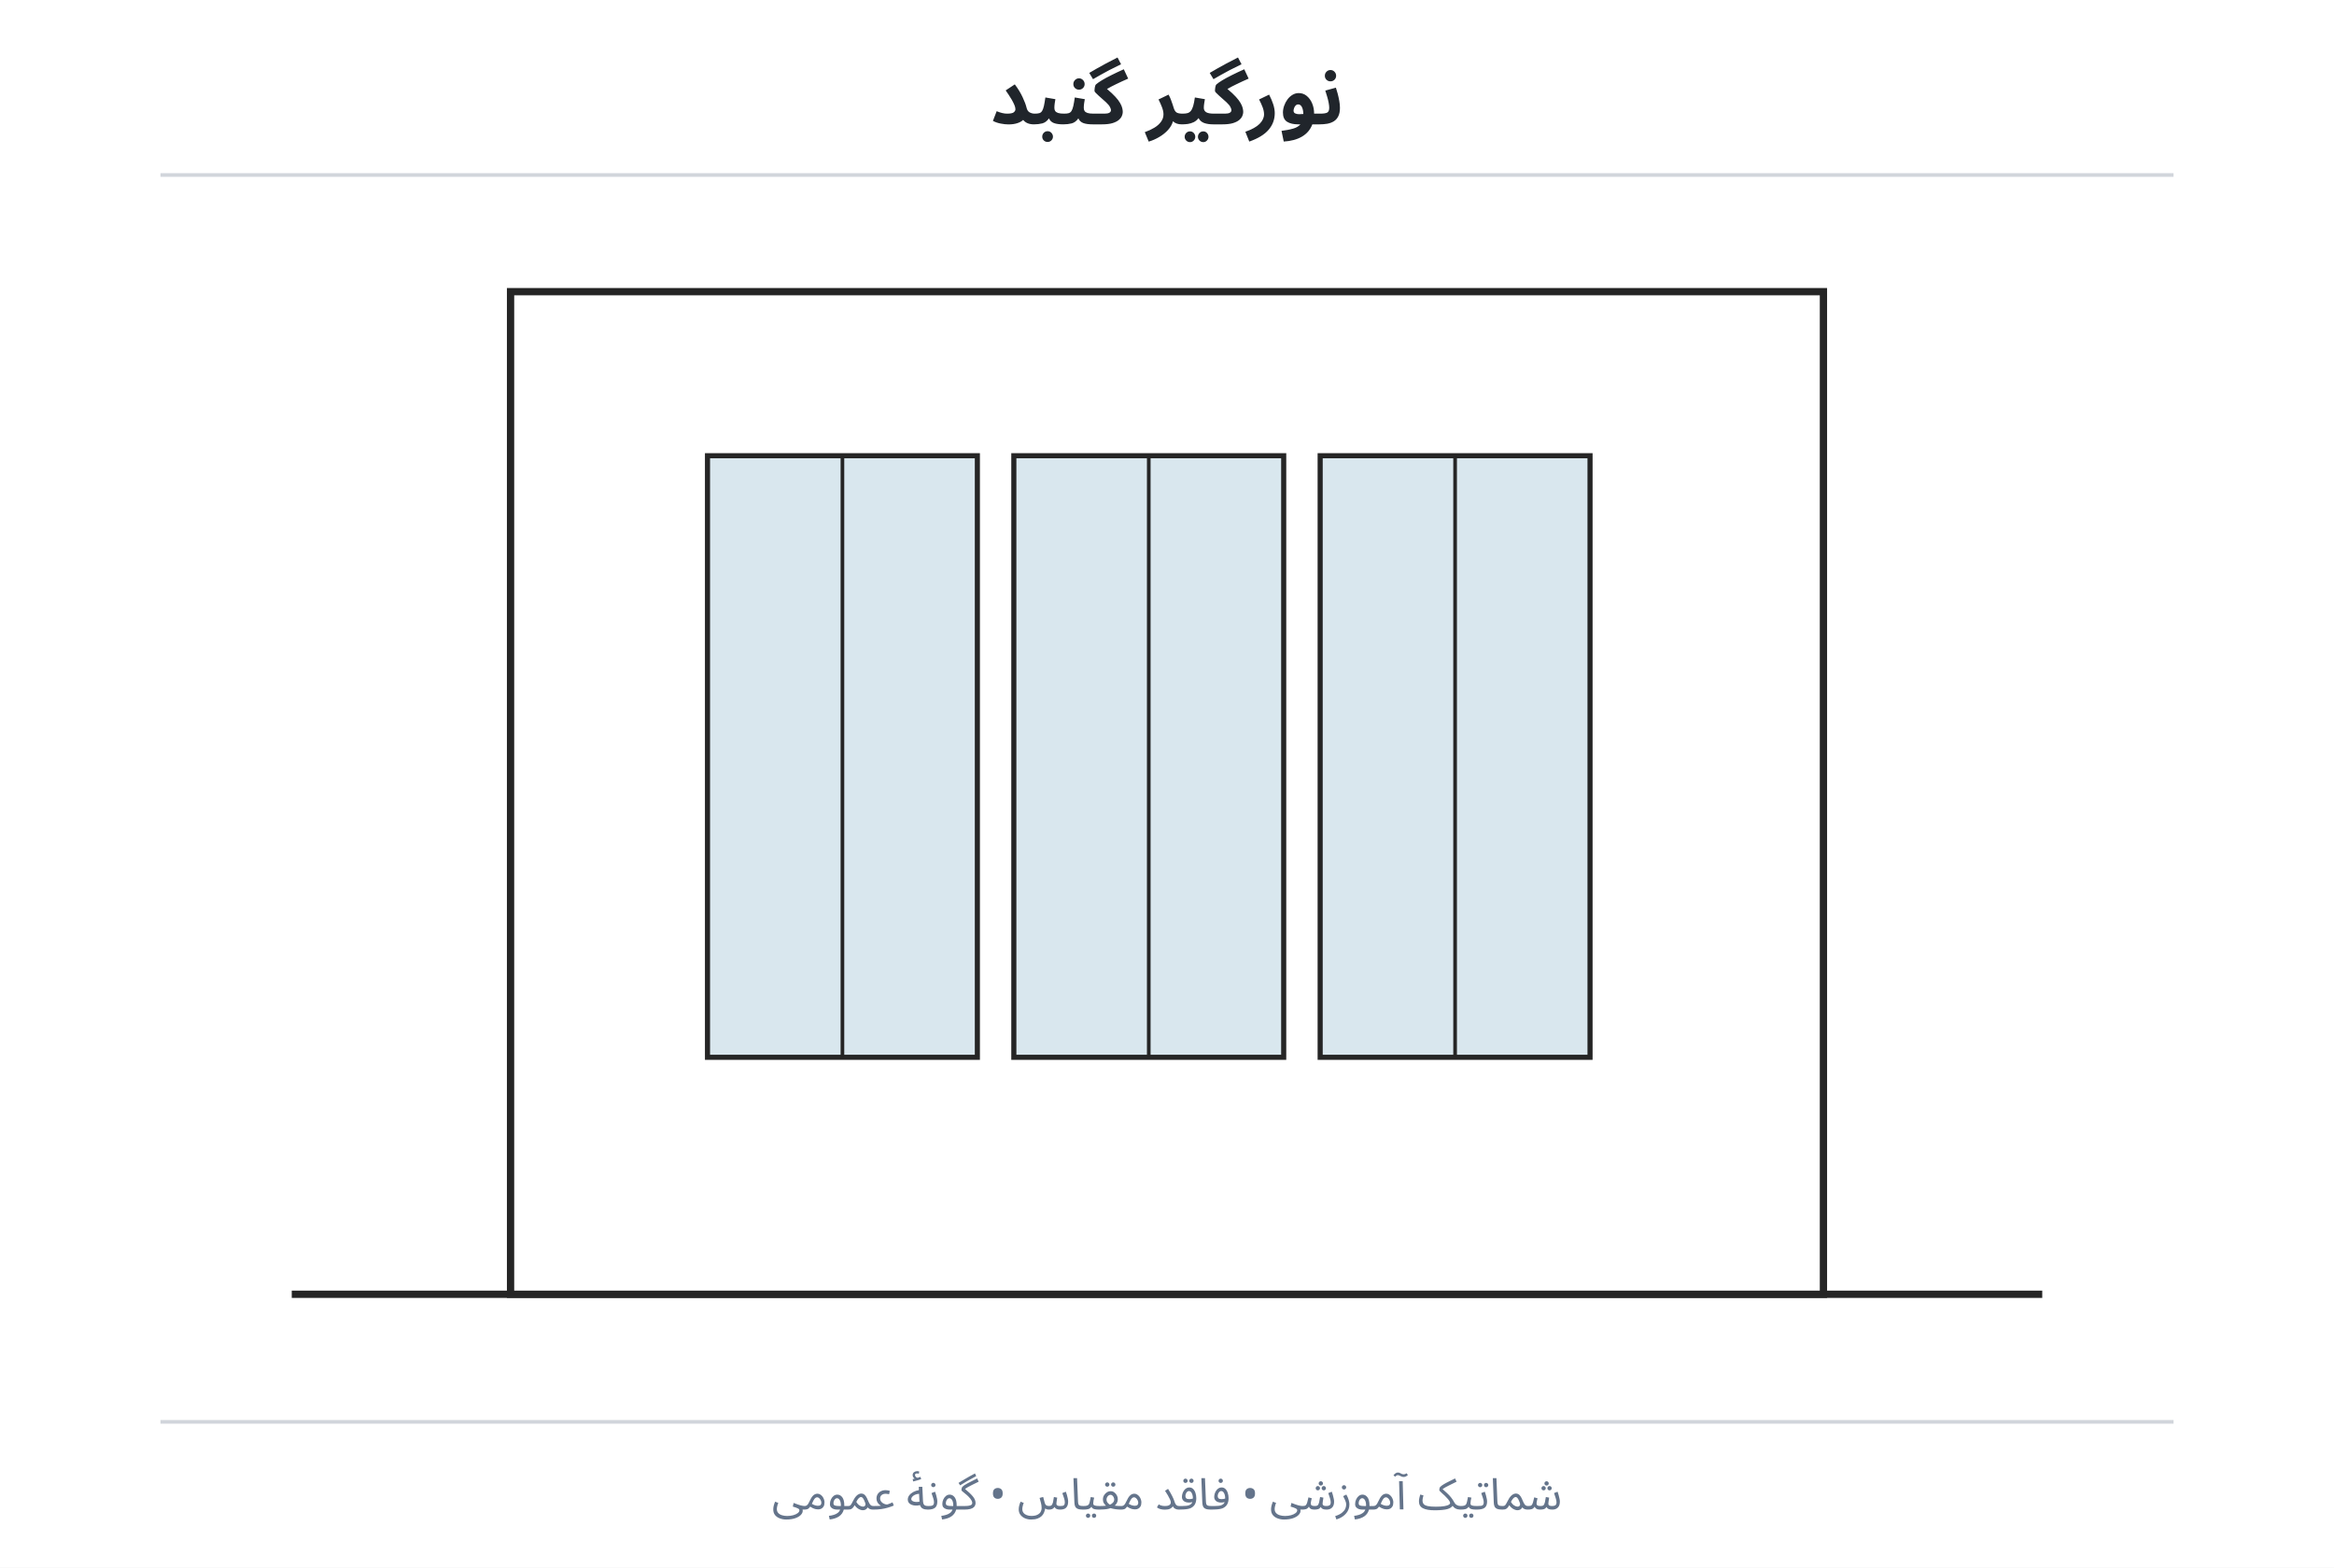
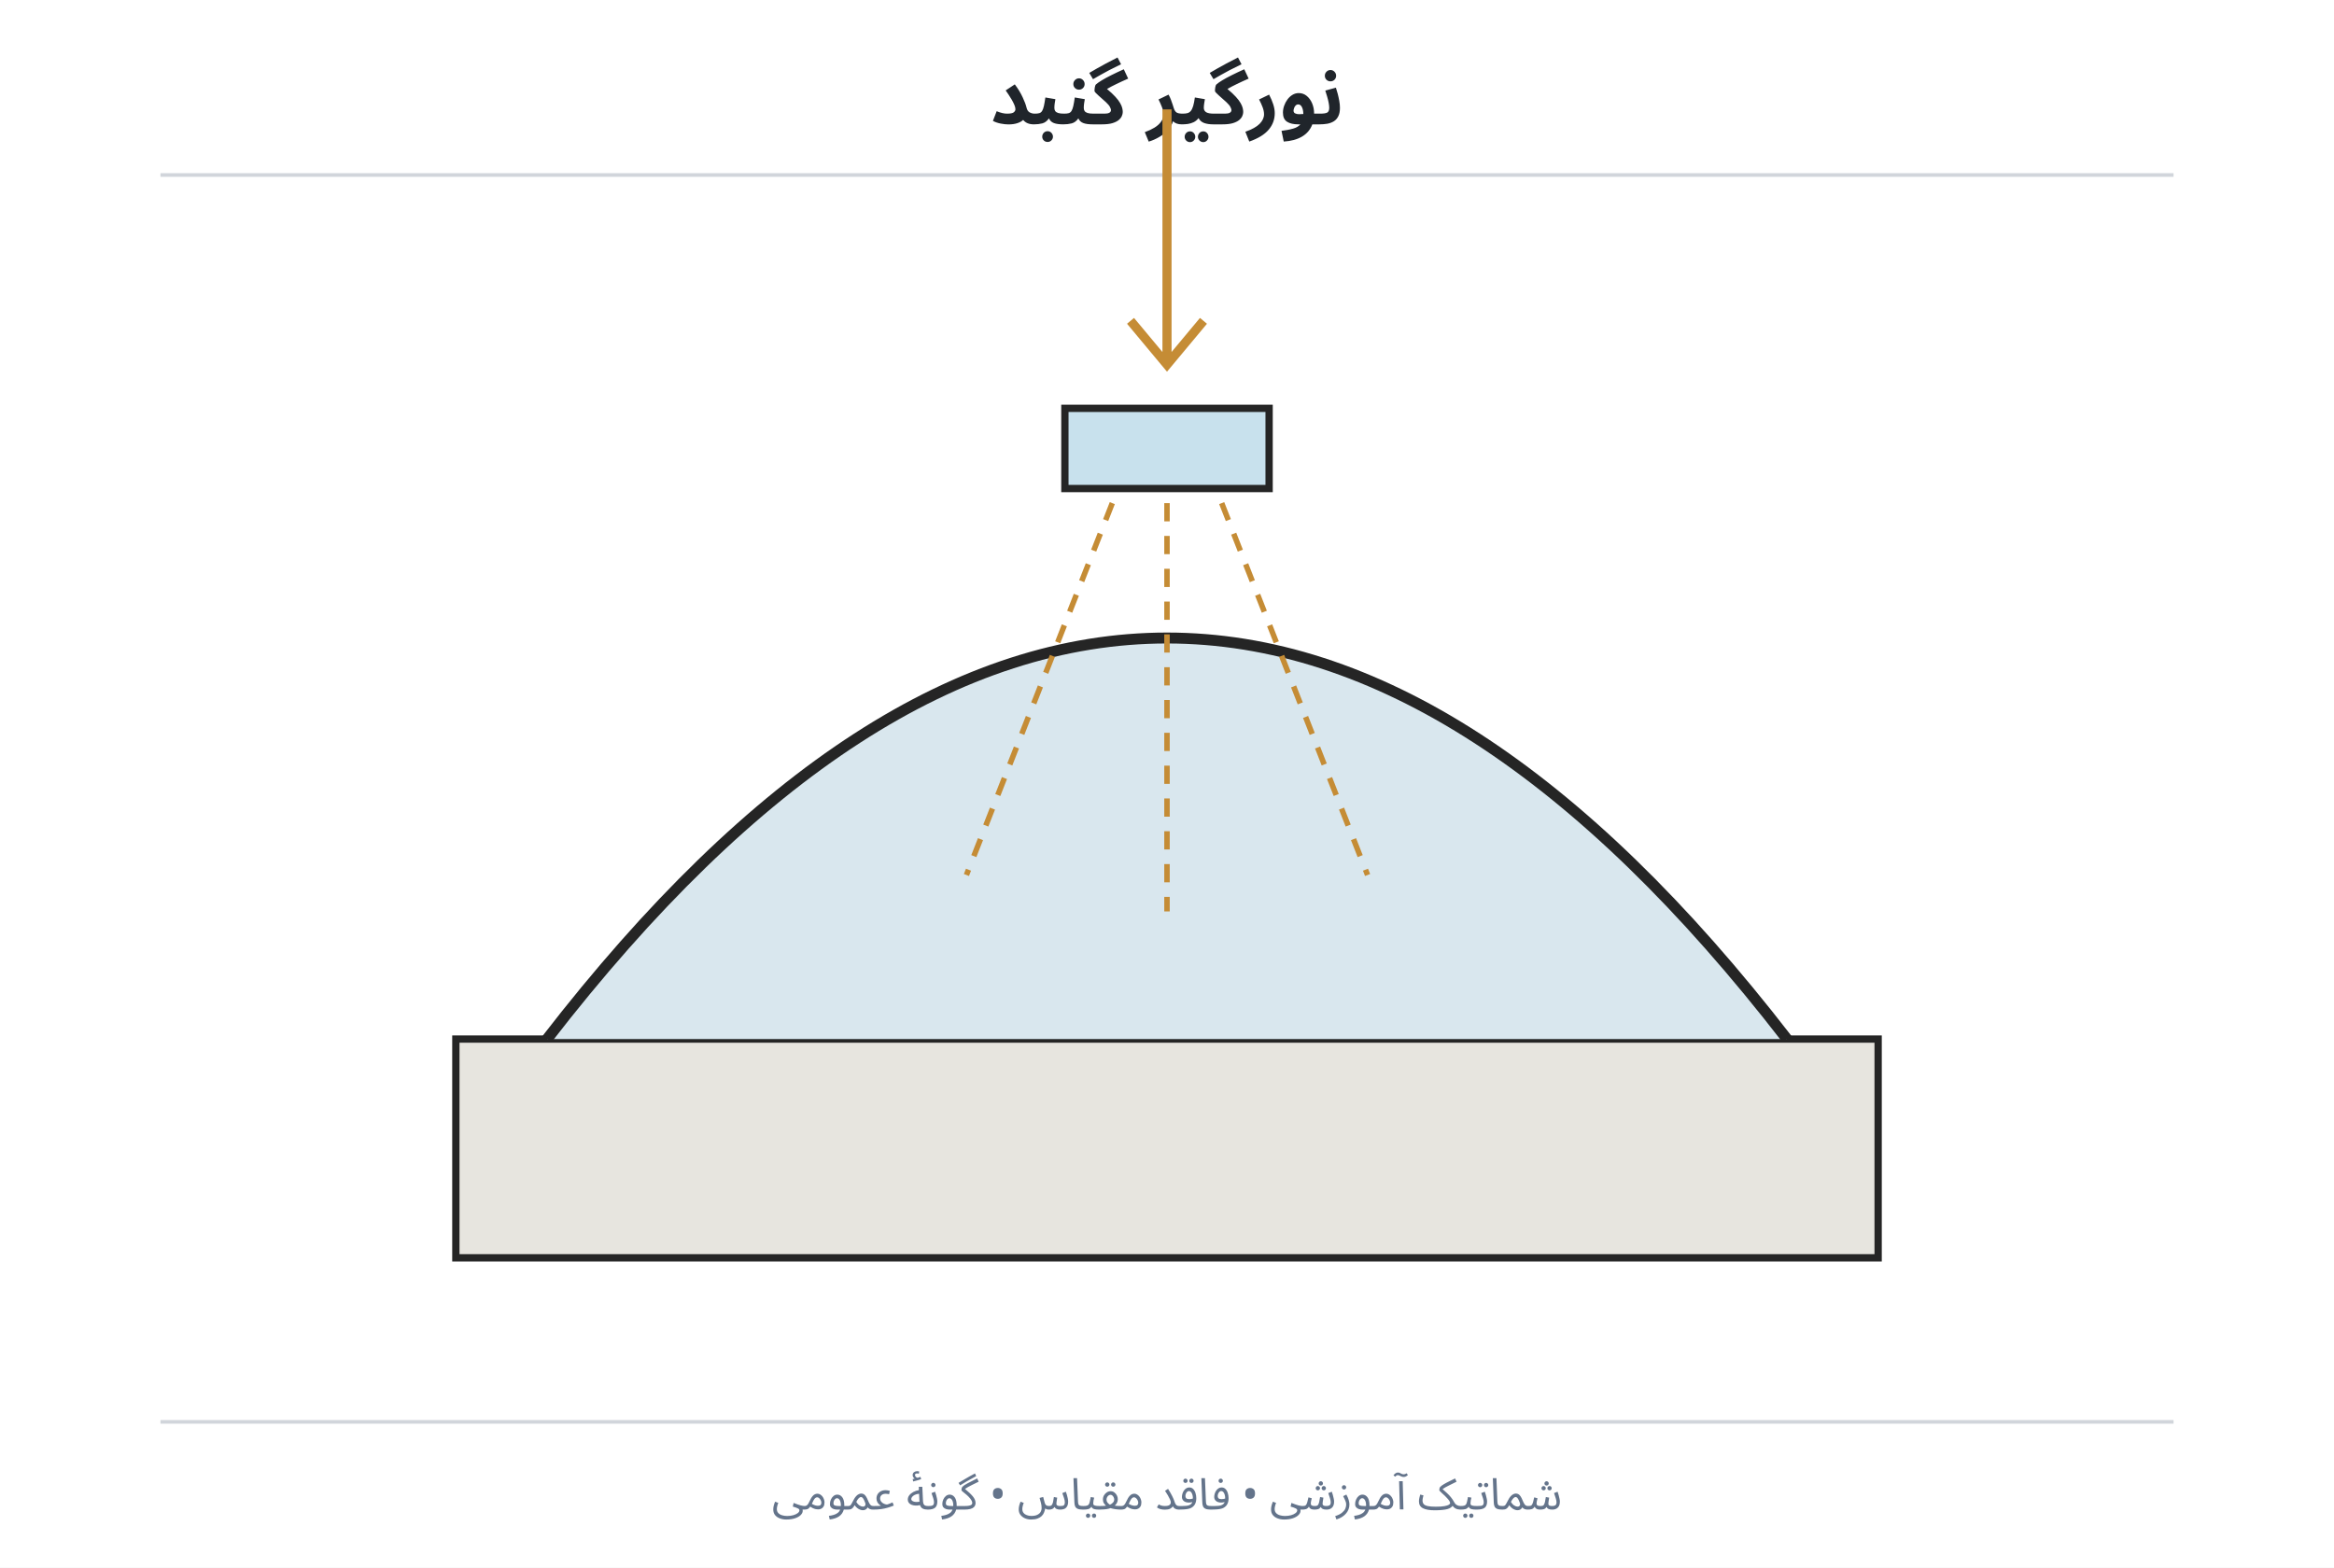
- <svg xmlns="http://www.w3.org/2000/svg" width="640" height="430" viewBox="0 0 640 430" role="img" aria-labelledby="ttl dsc">
-   <defs>
-     <pattern id="hatch" width="8" height="8" patternUnits="userSpaceOnUse">
-       <path d="M0 8 L8 0" stroke="#9ca3af" stroke-width=".8" />
-     </pattern>
-   </defs>
+ <svg xmlns="http://www.w3.org/2000/svg" width="640" height="430" viewBox="0 0 640 430" role="img" aria-labelledby="title desc">
  <rect width="640" height="430" fill="#fff" />
  <text x="320" y="34" text-anchor="middle" direction="rtl" font-family="Vazirmatn, Noto Sans Arabic, sans-serif" font-size="21" font-weight="600" fill="#20252b">نورگیر گنبد</text>
  <line x1="44" y1="48" x2="596" y2="48" stroke="#d1d5db" />
-   <line x1="80" y1="355" x2="560" y2="355" stroke="#252525" stroke-width="2" />
-   <rect x="140" y="80" width="360" height="275" rx="0" fill="#fff" stroke="#252525" stroke-width="2" />
-   <rect x="194" y="125" width="74" height="165" rx="0" fill="#d9e7ee" stroke="#252525" stroke-width="1.4" />
-   <line x1="231" y1="125" x2="231" y2="290" stroke="#252525" stroke-width="1" />
-   <rect x="278" y="125" width="74" height="165" rx="0" fill="#d9e7ee" stroke="#252525" stroke-width="1.4" />
-   <line x1="315" y1="125" x2="315" y2="290" stroke="#252525" stroke-width="1" />
-   <rect x="362" y="125" width="74" height="165" rx="0" fill="#d9e7ee" stroke="#252525" stroke-width="1.4" />
-   <line x1="399" y1="125" x2="399" y2="290" stroke="#252525" stroke-width="1" />
+   <rect x="125" y="285" width="390" height="60" fill="#e7e5df" stroke="#252525" stroke-width="2" />
+   <path d="M150 285 Q320 65 490 285" fill="#d9e7ee" stroke="#252525" stroke-width="3" />
+   <rect x="292" y="112" width="56" height="22" fill="#c8e1ed" stroke="#252525" stroke-width="2" />
+   <path d="M320 30 V100 M310 88 L320 100 L330 88" fill="none" stroke="#c58c35" stroke-width="2.5" />
+   <path d="M305 138 L265 240 M320 138 V250 M335 138 L375 240" fill="none" stroke="#c58c35" stroke-width="1.5" stroke-dasharray="5 4" />
  <line x1="44" y1="390" x2="596" y2="390" stroke="#d1d5db" />
  <text x="320" y="414" text-anchor="middle" direction="rtl" font-family="Vazirmatn, Noto Sans Arabic, sans-serif" font-size="12" fill="#64748b">شماتیک آموزشی • فاقد مقیاس • گونهٔ عمومی</text>
</svg>
